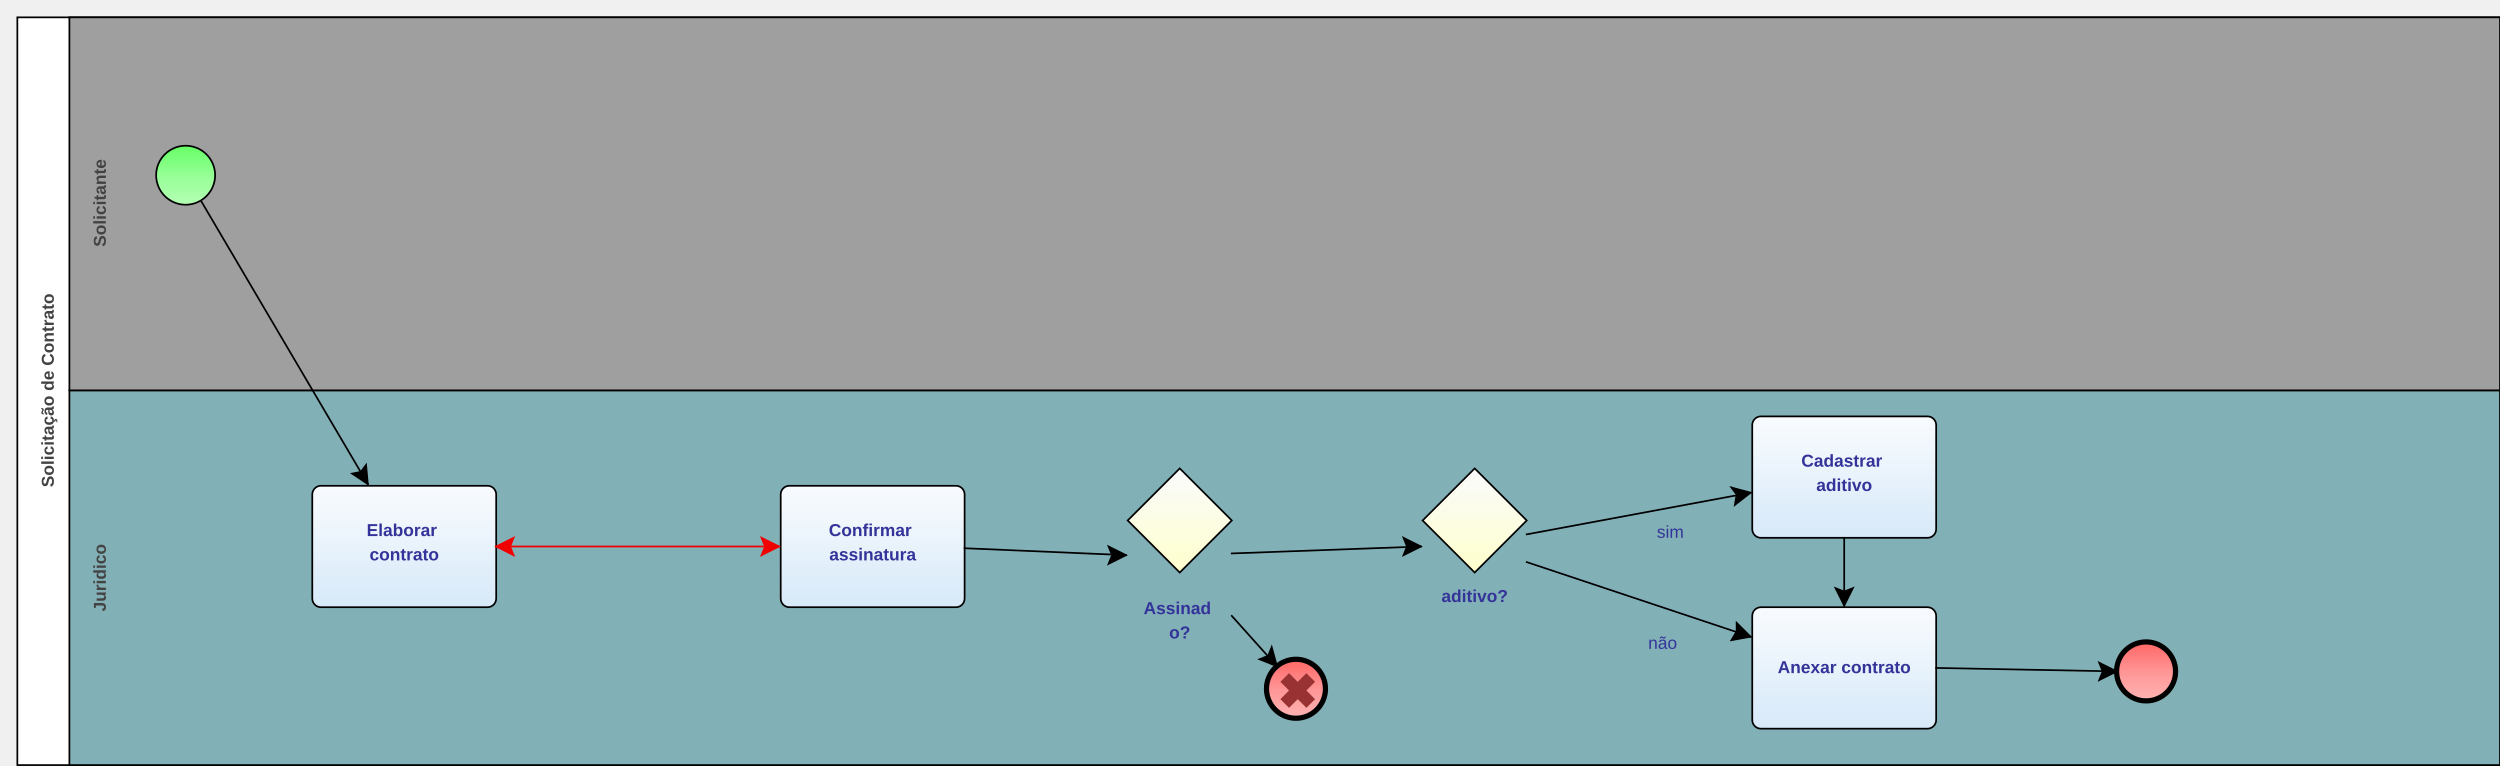
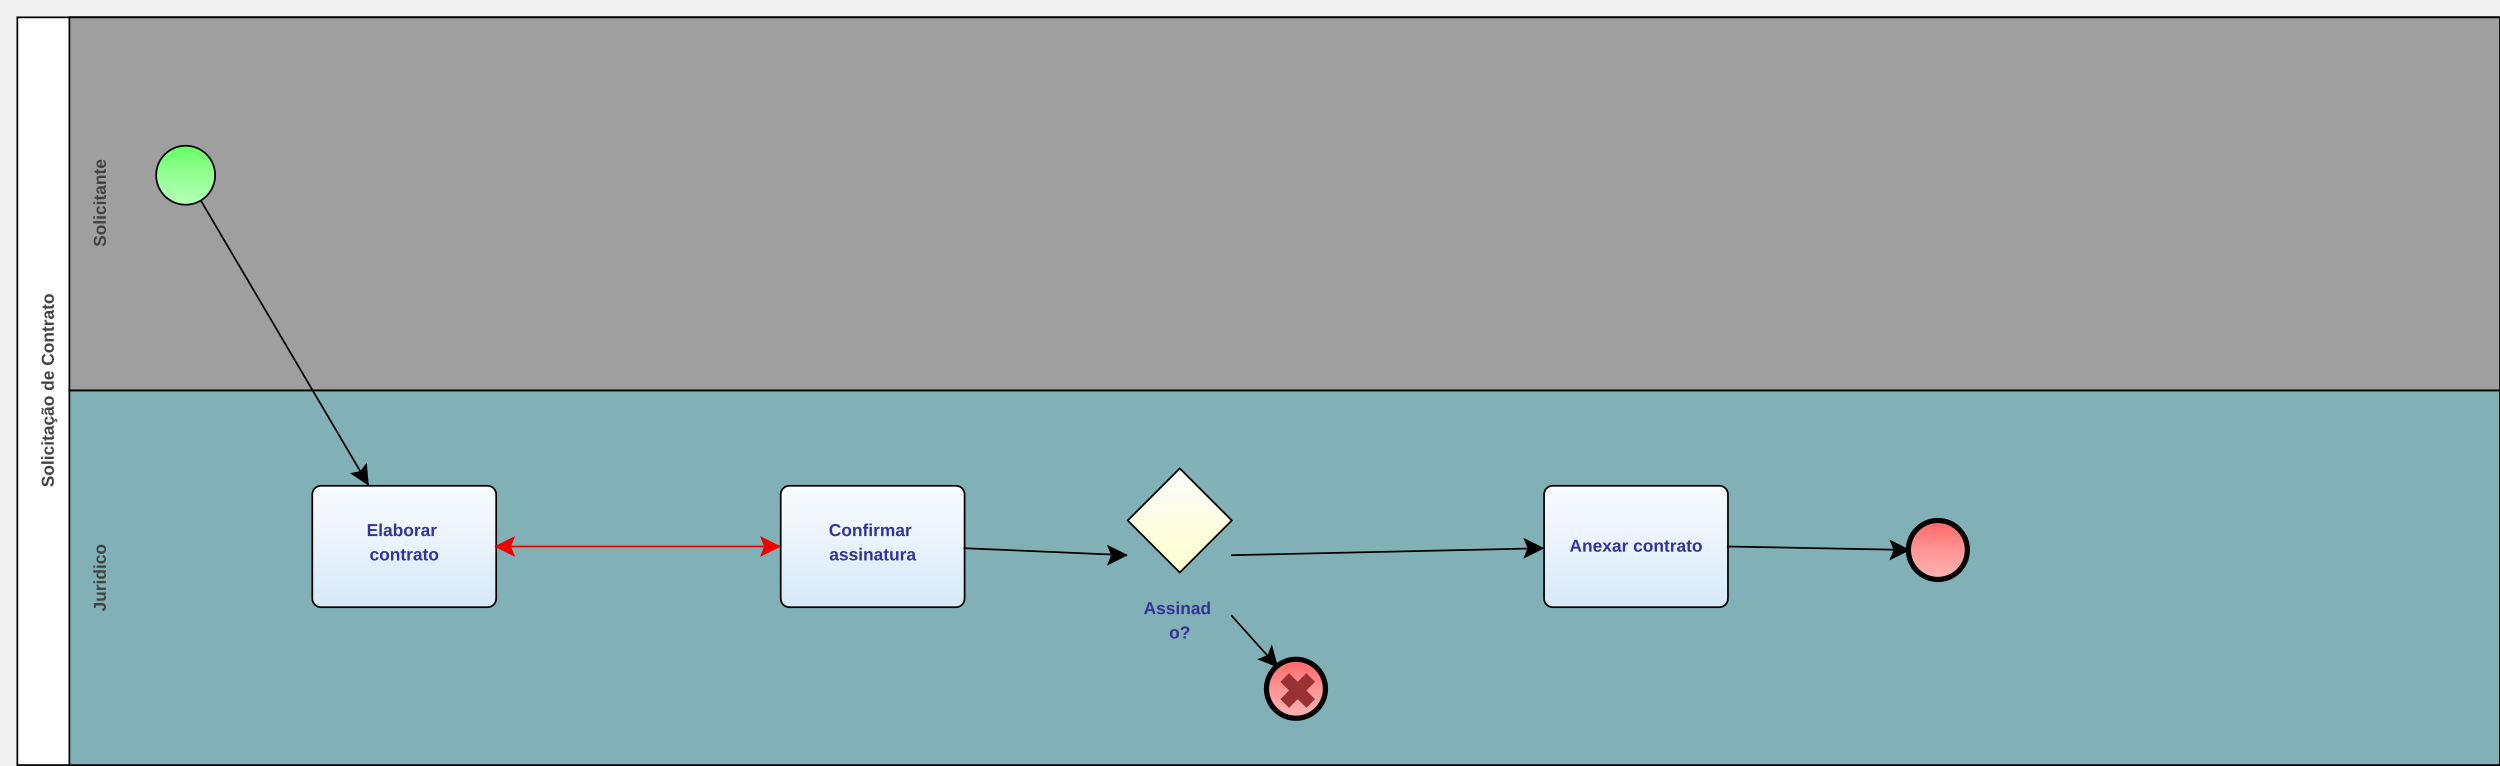
<svg xmlns="http://www.w3.org/2000/svg" xmlns:xlink="http://www.w3.org/1999/xlink" style="stroke-dasharray:none; shape-rendering:auto; font-family:'Arial'; text-rendering:auto; fill-opacity:1; color-interpolation:auto; color-rendering:auto; font-size:12; fill:black; stroke:black; image-rendering:auto; stroke-miterlimit:10; stroke-linecap:square; stroke-linejoin:miter; font-style:normal; stroke-width:1; stroke-dashoffset:0; font-weight:normal; stroke-opacity:1;" contentScriptType="text/ecmascript" preserveAspectRatio="xMidYMid meet" zoomAndPan="magnify" version="1.0" contentStyleType="text/css" xml:xlink="http://www.w3.org/1999/xlink" width="1441" height="441">
  <rect x="10" y="10" width="1431" height="431" ry="0" rx="0" style="stroke:#000000; fill:#FFFFFF" />
  <rect x="40" y="225" width="1401" height="216" ry="0" rx="0" style="stroke:#000000; fill:#82B0B7" />
  <g componentSequence="3">
    <text x="-333" y="47" transform="rotate(270)" text-anchor="middle" style="font-weight:bold;font-size:10px;stroke:none; fill:#434343">
      <tspan dy="14" x="-333">Juridico</tspan>
    </text>
  </g>
  <rect x="40" y="10" width="1401" height="215" ry="0" rx="0" style="stroke:#000000; fill:#9F9F9F" />
  <g componentSequence="2">
    <text x="-117" y="47" transform="rotate(270)" text-anchor="middle" style="font-weight:bold;font-size:10px;stroke:none; fill:#434343">
      <tspan dy="14" x="-117">Solicitante</tspan>
    </text>
  </g>
  <g componentSequence="1">
    <text x="-225" y="17" transform="rotate(270)" text-anchor="middle" style="font-weight:bold;font-size:10px;stroke:none; fill:#434343">
      <tspan dy="14" x="-225">Solicitação de Contrato</tspan>
    </text>
  </g>
  <g sequence="4">
-     <ellipse cx="107" cy="101" rx="17" ry="17" stroke-width="1" style="fill:url(#linearGradient66FF6696FF96B6FFB6_610432328);" stroke="336633" />
+     <ellipse cx="107" cy="101" rx="17" ry="17" stroke-width="1" style="fill:url(#linearGradient66FF6696FF96B6FFB6_125523308);" stroke="336633" />
  </g>
  <g sequence="10">
-     <rect x="180" y="280" width="106" height="70" ry="5" rx="5" style="fill:url(#linearGradientF8FBFEEDF5FCDEEDFAD4E7F8E2E5E9_715493300);" stroke="191970" />
+     <rect x="180" y="280" width="106" height="70" ry="5" rx="5" style="fill:url(#linearGradientF8FBFEEDF5FCDEEDFAD4E7F8E2E5E9_163359731);" stroke="191970" />
  </g>
  <g componentSequence="10">
    <text x="233" y="295" text-anchor="middle" style="font-weight:bold;font-size:10px;stroke:none; fill:#333399">
      <tspan dy="14" x="233">Elaborar</tspan>
      <tspan dy="14" x="233">contrato</tspan>
    </text>
  </g>
  <g sequence="18">
-     <rect x="450" y="280" width="106" height="70" ry="5" rx="5" style="fill:url(#linearGradientF8FBFEEDF5FCDEEDFAD4E7F8E2E5E9_781852216);" stroke="191970" />
+     <rect x="450" y="280" width="106" height="70" ry="5" rx="5" style="fill:url(#linearGradientF8FBFEEDF5FCDEEDFAD4E7F8E2E5E9_226704924);" stroke="191970" />
  </g>
  <g componentSequence="18">
    <text x="503" y="295" text-anchor="middle" style="font-weight:bold;font-size:10px;stroke:none; fill:#333399">
      <tspan dy="14" x="503">Confirmar</tspan>
      <tspan dy="14" x="503">assinatura</tspan>
    </text>
  </g>
  <g sequence="24">
-     <ellipse cx="1237" cy="387" rx="17" ry="17" stroke-width="3" style="fill:url(#linearGradientFF6666FF9696FFB6B6_1805157775);" stroke="993333" />
+     <ellipse cx="1117" cy="317" rx="17" ry="17" stroke-width="3" style="fill:url(#linearGradientFF6666FF9696FFB6B6_1216455112);" stroke="993333" />
  </g>
  <g sequence="37">
-     <polygon points=" 650 300 680 270 710 300 680 330 650 300" style="fill:url(#linearGradientFAFBFCFFFFCC_1550280065);" stroke="000000" />
+     <polygon points=" 650 300 680 270 710 300 680 330 650 300" style="fill:url(#linearGradientFAFBFCFFFFCC_361520513);" stroke="000000" />
  </g>
  <g componentSequence="37">
    <text x="680" y="340" text-anchor="middle" style="font-weight:bold;font-size:10px;stroke:none; fill:#333399">
      <tspan dy="14" x="680">Assinad</tspan>
      <tspan dy="14" x="680">o?</tspan>
    </text>
  </g>
  <g sequence="42">
-     <ellipse cx="747" cy="397" rx="17" ry="17" stroke-width="3" style="fill:url(#linearGradientFF6666FF9696FFB6B6_1513720214);" stroke="993333" />
+     <ellipse cx="747" cy="397" rx="17" ry="17" stroke-width="3" style="fill:url(#linearGradientFF6666FF9696FFB6B6_2030276592);" stroke="993333" />
  </g>
  <g sequence="42">
    <polygon points=" 738 393 743 388 748 393 753 388 758 393 753 398 758 403 753 408 748 403 743 408 738 403 743 398" style="stroke:none; fill:#993333" />
  </g>
  <g sequence="44">
-     <rect x="1010" y="350" width="106" height="70" ry="5" rx="5" style="fill:url(#linearGradientF8FBFEEDF5FCDEEDFAD4E7F8E2E5E9_606877495);" stroke="191970" />
+     <rect x="890" y="280" width="106" height="70" ry="5" rx="5" style="fill:url(#linearGradientF8FBFEEDF5FCDEEDFAD4E7F8E2E5E9_1843670290);" stroke="191970" />
  </g>
  <g componentSequence="44">
-     <text x="1063" y="374" text-anchor="middle" style="font-weight:bold;font-size:10px;stroke:none; fill:#333399">
-       <tspan dy="14" x="1063">Anexar contrato</tspan>
-     </text>
-   </g>
-   <g sequence="47">
-     <polygon points=" 820 300 850 270 880 300 850 330 820 300" style="fill:url(#linearGradientFAFBFCFFFFCC_196573888);" stroke="000000" />
-   </g>
-   <g componentSequence="47">
-     <text x="850" y="333" text-anchor="middle" style="font-weight:bold;font-size:10px;stroke:none; fill:#333399">
-       <tspan dy="14" x="850">aditivo?</tspan>
-     </text>
-   </g>
-   <g sequence="49">
-     <rect x="1010" y="240" width="106" height="70" ry="5" rx="5" style="fill:url(#linearGradientF8FBFEEDF5FCDEEDFAD4E7F8E2E5E9_1813732698);" stroke="191970" />
-   </g>
-   <g componentSequence="49">
-     <text x="1063" y="255" text-anchor="middle" style="font-weight:bold;font-size:10px;stroke:none; fill:#333399">
-       <tspan dy="14" x="1063">Cadastrar</tspan>
-       <tspan dy="14" x="1063">aditivo</tspan>
+     <text x="943" y="304" text-anchor="middle" style="font-weight:bold;font-size:10px;stroke:none; fill:#333399">
+       <tspan dy="14" x="943">Anexar contrato</tspan>
    </text>
  </g>
  <g componentSequence="35">
    <text x="175" y="199" style="font-size:10px;font-weight:none;stroke:none; fill:#333399" text-anchor="left" />
  </g>
  <g componentSequence="36">
    <text x="378" y="315" style="font-size:10px;font-weight:none;stroke:none; fill:#333399" text-anchor="left" />
  </g>
  <g componentSequence="38">
    <text x="613" y="318" style="font-size:10px;font-weight:none;stroke:none; fill:#333399" text-anchor="left" />
  </g>
  <g componentSequence="41">
    <text x="731" y="367" style="font-size:10px;font-weight:none;stroke:none; fill:#333399" text-anchor="left" />
  </g>
  <g componentSequence="46">
-     <text x="1178" y="386" style="font-size:10px;font-weight:none;stroke:none; fill:#333399" text-anchor="left" />
+     <text x="1058" y="316" style="font-size:10px;font-weight:none;stroke:none; fill:#333399" text-anchor="left" />
  </g>
-   <g componentSequence="48">
-     <text x="775" y="317" style="font-size:10px;font-weight:none;stroke:none; fill:#333399" text-anchor="left" />
-   </g>
-   <g componentSequence="50">
-     <text x="955" y="296" style="font-size:10px;font-weight:none;stroke:none; fill:#333399" text-anchor="left">
-       <tspan dy="14" x="955">sim</tspan>
-     </text>
-   </g>
-   <g componentSequence="51">
-     <text x="950" y="360" style="font-size:10px;font-weight:none;stroke:none; fill:#333399" text-anchor="left">
-       <tspan dy="14" x="950">não</tspan>
-     </text>
-   </g>
-   <g componentSequence="52">
-     <text x="1073" y="330" style="font-size:10px;font-weight:none;stroke:none; fill:#333399" text-anchor="left" />
+   <g componentSequence="47">
+     <text x="810" y="318" style="font-size:10px;font-weight:none;stroke:none; fill:#333399" text-anchor="left" />
  </g>
  <path style="fill:none; stroke:#000000;stroke-width:1" d="M116.0 116.0 L212.0 279.0" />
  <polygon style="fill:#000000; stroke:#000000;" points=" 211 268 212 279 203 273 208 272" />
  <path style="fill:none; stroke:#F00000;stroke-width:1" d="M286.0 315.0 L449.0 315.0" />
  <polygon style="fill:#F00000; stroke:#F00000;" points=" 439 310 449 315 439 320 441 315" />
  <polygon style="fill:#F00000; stroke:#F00000;" points=" 296 320 286 315 296 310 294 315" />
  <path style="fill:none; stroke:#000000;stroke-width:1" d="M556.0 316.0 L649.0 320.0" />
  <polygon style="fill:#000000; stroke:#000000;" points=" 639 315 649 320 639 325 641 320" />
-   <path style="fill:none; stroke:#000000;stroke-width:1" d="M1116.0 385.0 L1220.0 387.0" />
-   <polygon style="fill:#000000; stroke:#000000;" points=" 1210 382 1220 387 1210 392 1212 387" />
+   <path style="fill:none; stroke:#000000;stroke-width:1" d="M996.0 315.0 L1100.0 317.0" />
+   <polygon style="fill:#000000; stroke:#000000;" points=" 1090 312 1100 317 1090 322 1092 317" />
  <path style="fill:none; stroke:#000000;stroke-width:1" d="M710.0 355.0 L736.0 384.0" />
  <polygon style="fill:#000000; stroke:#000000;" points=" 733 373 736 384 726 380 731 378" />
-   <path style="fill:none; stroke:#000000;stroke-width:1" d="M710.0 319.0 L819.0 315.0" />
-   <polygon style="fill:#000000; stroke:#000000;" points=" 809 310 819 315 809 320 811 315" />
-   <path style="fill:none; stroke:#000000;stroke-width:1" d="M880.0 324.0 L1009.0 367.0" />
-   <polygon style="fill:#000000; stroke:#000000;" points=" 1001 359 1009 367 998 369 1001 364" />
-   <path style="fill:none; stroke:#000000;stroke-width:1" d="M1063.0 310.0 L1063.0 349.0" />
-   <polygon style="fill:#000000; stroke:#000000;" points=" 1068 339 1063 349 1058 339 1063 341" />
-   <path style="fill:none; stroke:#000000;stroke-width:1" d="M880.0 308.0 L1009.0 284.0" />
-   <polygon style="fill:#000000; stroke:#000000;" points=" 998 281 1009 284 1000 291 1001 285" />
+   <path style="fill:none; stroke:#000000;stroke-width:1" d="M710.0 320.0 L889.0 316.0" />
+   <polygon style="fill:#000000; stroke:#000000;" points=" 879 311 889 316 879 321 881 316" />
  <defs>
-     <linearGradient xlink:href="#linearGradient66FF6696FF96B6FFB6" id="linearGradient66FF6696FF96B6FFB6_610432328" x1="0" y1="84.0" x2="0" y2="119.0" gradientUnits="userSpaceOnUse" xlink:type="simple" xlink:actuate="onLoad" xlink:show="other" />
+     <linearGradient xlink:href="#linearGradient66FF6696FF96B6FFB6" id="linearGradient66FF6696FF96B6FFB6_125523308" x1="0" y1="84.0" x2="0" y2="119.0" gradientUnits="userSpaceOnUse" xlink:type="simple" xlink:actuate="onLoad" xlink:show="other" />
    <linearGradient id="linearGradient66FF6696FF96B6FFB6">
      <stop style="stop-color:#66FF66;stop-opacity:1;" offset="0.0" id="stop66FF66" />
      <stop style="stop-color:#96FF96;stop-opacity:1;" offset="0.5" id="stop96FF96" />
      <stop style="stop-color:#B6FFB6;stop-opacity:1;" offset="1.0" id="stopB6FFB6" />
    </linearGradient>
-     <linearGradient xlink:href="#linearGradientF8FBFEEDF5FCDEEDFAD4E7F8E2E5E9" id="linearGradientF8FBFEEDF5FCDEEDFAD4E7F8E2E5E9_715493300" x1="0" y1="280.0" x2="0" y2="386.0" gradientUnits="userSpaceOnUse" xlink:type="simple" xlink:actuate="onLoad" xlink:show="other" />
+     <linearGradient xlink:href="#linearGradientF8FBFEEDF5FCDEEDFAD4E7F8E2E5E9" id="linearGradientF8FBFEEDF5FCDEEDFAD4E7F8E2E5E9_163359731" x1="0" y1="280.0" x2="0" y2="386.0" gradientUnits="userSpaceOnUse" xlink:type="simple" xlink:actuate="onLoad" xlink:show="other" />
    <linearGradient id="linearGradientF8FBFEEDF5FCDEEDFAD4E7F8E2E5E9">
      <stop style="stop-color:#F8FBFE;stop-opacity:1;" offset="0.0" id="stopF8FBFE" />
      <stop style="stop-color:#EDF5FC;stop-opacity:1;" offset="0.25" id="stopEDF5FC" />
      <stop style="stop-color:#DEEDFA;stop-opacity:1;" offset="0.5" id="stopDEEDFA" />
      <stop style="stop-color:#D4E7F8;stop-opacity:1;" offset="0.75" id="stopD4E7F8" />
      <stop style="stop-color:#E2E5E9;stop-opacity:1;" offset="1.0" id="stopE2E5E9" />
    </linearGradient>
-     <linearGradient xlink:href="#linearGradientF8FBFEEDF5FCDEEDFAD4E7F8E2E5E9" id="linearGradientF8FBFEEDF5FCDEEDFAD4E7F8E2E5E9_781852216" x1="0" y1="280.0" x2="0" y2="386.0" gradientUnits="userSpaceOnUse" xlink:type="simple" xlink:actuate="onLoad" xlink:show="other" />
-     <linearGradient xlink:href="#linearGradientFF6666FF9696FFB6B6" id="linearGradientFF6666FF9696FFB6B6_1805157775" x1="0" y1="370.0" x2="0" y2="405.0" gradientUnits="userSpaceOnUse" xlink:type="simple" xlink:actuate="onLoad" xlink:show="other" />
+     <linearGradient xlink:href="#linearGradientF8FBFEEDF5FCDEEDFAD4E7F8E2E5E9" id="linearGradientF8FBFEEDF5FCDEEDFAD4E7F8E2E5E9_226704924" x1="0" y1="280.0" x2="0" y2="386.0" gradientUnits="userSpaceOnUse" xlink:type="simple" xlink:actuate="onLoad" xlink:show="other" />
+     <linearGradient xlink:href="#linearGradientFF6666FF9696FFB6B6" id="linearGradientFF6666FF9696FFB6B6_1216455112" x1="0" y1="300.0" x2="0" y2="335.0" gradientUnits="userSpaceOnUse" xlink:type="simple" xlink:actuate="onLoad" xlink:show="other" />
    <linearGradient id="linearGradientFF6666FF9696FFB6B6">
      <stop style="stop-color:#FF6666;stop-opacity:1;" offset="0.0" id="stopFF6666" />
      <stop style="stop-color:#FF9696;stop-opacity:1;" offset="0.5" id="stopFF9696" />
      <stop style="stop-color:#FFB6B6;stop-opacity:1;" offset="1.0" id="stopFFB6B6" />
    </linearGradient>
-     <linearGradient xlink:href="#linearGradientFAFBFCFFFFCC" id="linearGradientFAFBFCFFFFCC_1550280065" x1="0" y1="270.0" x2="0" y2="330.0" gradientUnits="userSpaceOnUse" xlink:type="simple" xlink:actuate="onLoad" xlink:show="other" />
+     <linearGradient xlink:href="#linearGradientFAFBFCFFFFCC" id="linearGradientFAFBFCFFFFCC_361520513" x1="0" y1="270.0" x2="0" y2="330.0" gradientUnits="userSpaceOnUse" xlink:type="simple" xlink:actuate="onLoad" xlink:show="other" />
    <linearGradient id="linearGradientFAFBFCFFFFCC">
      <stop style="stop-color:#FAFBFC;stop-opacity:1;" offset="0.0" id="stopFAFBFC" />
      <stop style="stop-color:#FFFFCC;stop-opacity:1;" offset="1.0" id="stopFFFFCC" />
    </linearGradient>
-     <linearGradient xlink:href="#linearGradientFF6666FF9696FFB6B6" id="linearGradientFF6666FF9696FFB6B6_1513720214" x1="0" y1="380.0" x2="0" y2="415.0" gradientUnits="userSpaceOnUse" xlink:type="simple" xlink:actuate="onLoad" xlink:show="other" />
-     <linearGradient xlink:href="#linearGradientF8FBFEEDF5FCDEEDFAD4E7F8E2E5E9" id="linearGradientF8FBFEEDF5FCDEEDFAD4E7F8E2E5E9_606877495" x1="0" y1="350.0" x2="0" y2="456.0" gradientUnits="userSpaceOnUse" xlink:type="simple" xlink:actuate="onLoad" xlink:show="other" />
-     <linearGradient xlink:href="#linearGradientFAFBFCFFFFCC" id="linearGradientFAFBFCFFFFCC_196573888" x1="0" y1="270.0" x2="0" y2="330.0" gradientUnits="userSpaceOnUse" xlink:type="simple" xlink:actuate="onLoad" xlink:show="other" />
-     <linearGradient xlink:href="#linearGradientF8FBFEEDF5FCDEEDFAD4E7F8E2E5E9" id="linearGradientF8FBFEEDF5FCDEEDFAD4E7F8E2E5E9_1813732698" x1="0" y1="240.0" x2="0" y2="346.0" gradientUnits="userSpaceOnUse" xlink:type="simple" xlink:actuate="onLoad" xlink:show="other" />
+     <linearGradient xlink:href="#linearGradientFF6666FF9696FFB6B6" id="linearGradientFF6666FF9696FFB6B6_2030276592" x1="0" y1="380.0" x2="0" y2="415.0" gradientUnits="userSpaceOnUse" xlink:type="simple" xlink:actuate="onLoad" xlink:show="other" />
+     <linearGradient xlink:href="#linearGradientF8FBFEEDF5FCDEEDFAD4E7F8E2E5E9" id="linearGradientF8FBFEEDF5FCDEEDFAD4E7F8E2E5E9_1843670290" x1="0" y1="280.0" x2="0" y2="386.0" gradientUnits="userSpaceOnUse" xlink:type="simple" xlink:actuate="onLoad" xlink:show="other" />
  </defs>
</svg>
